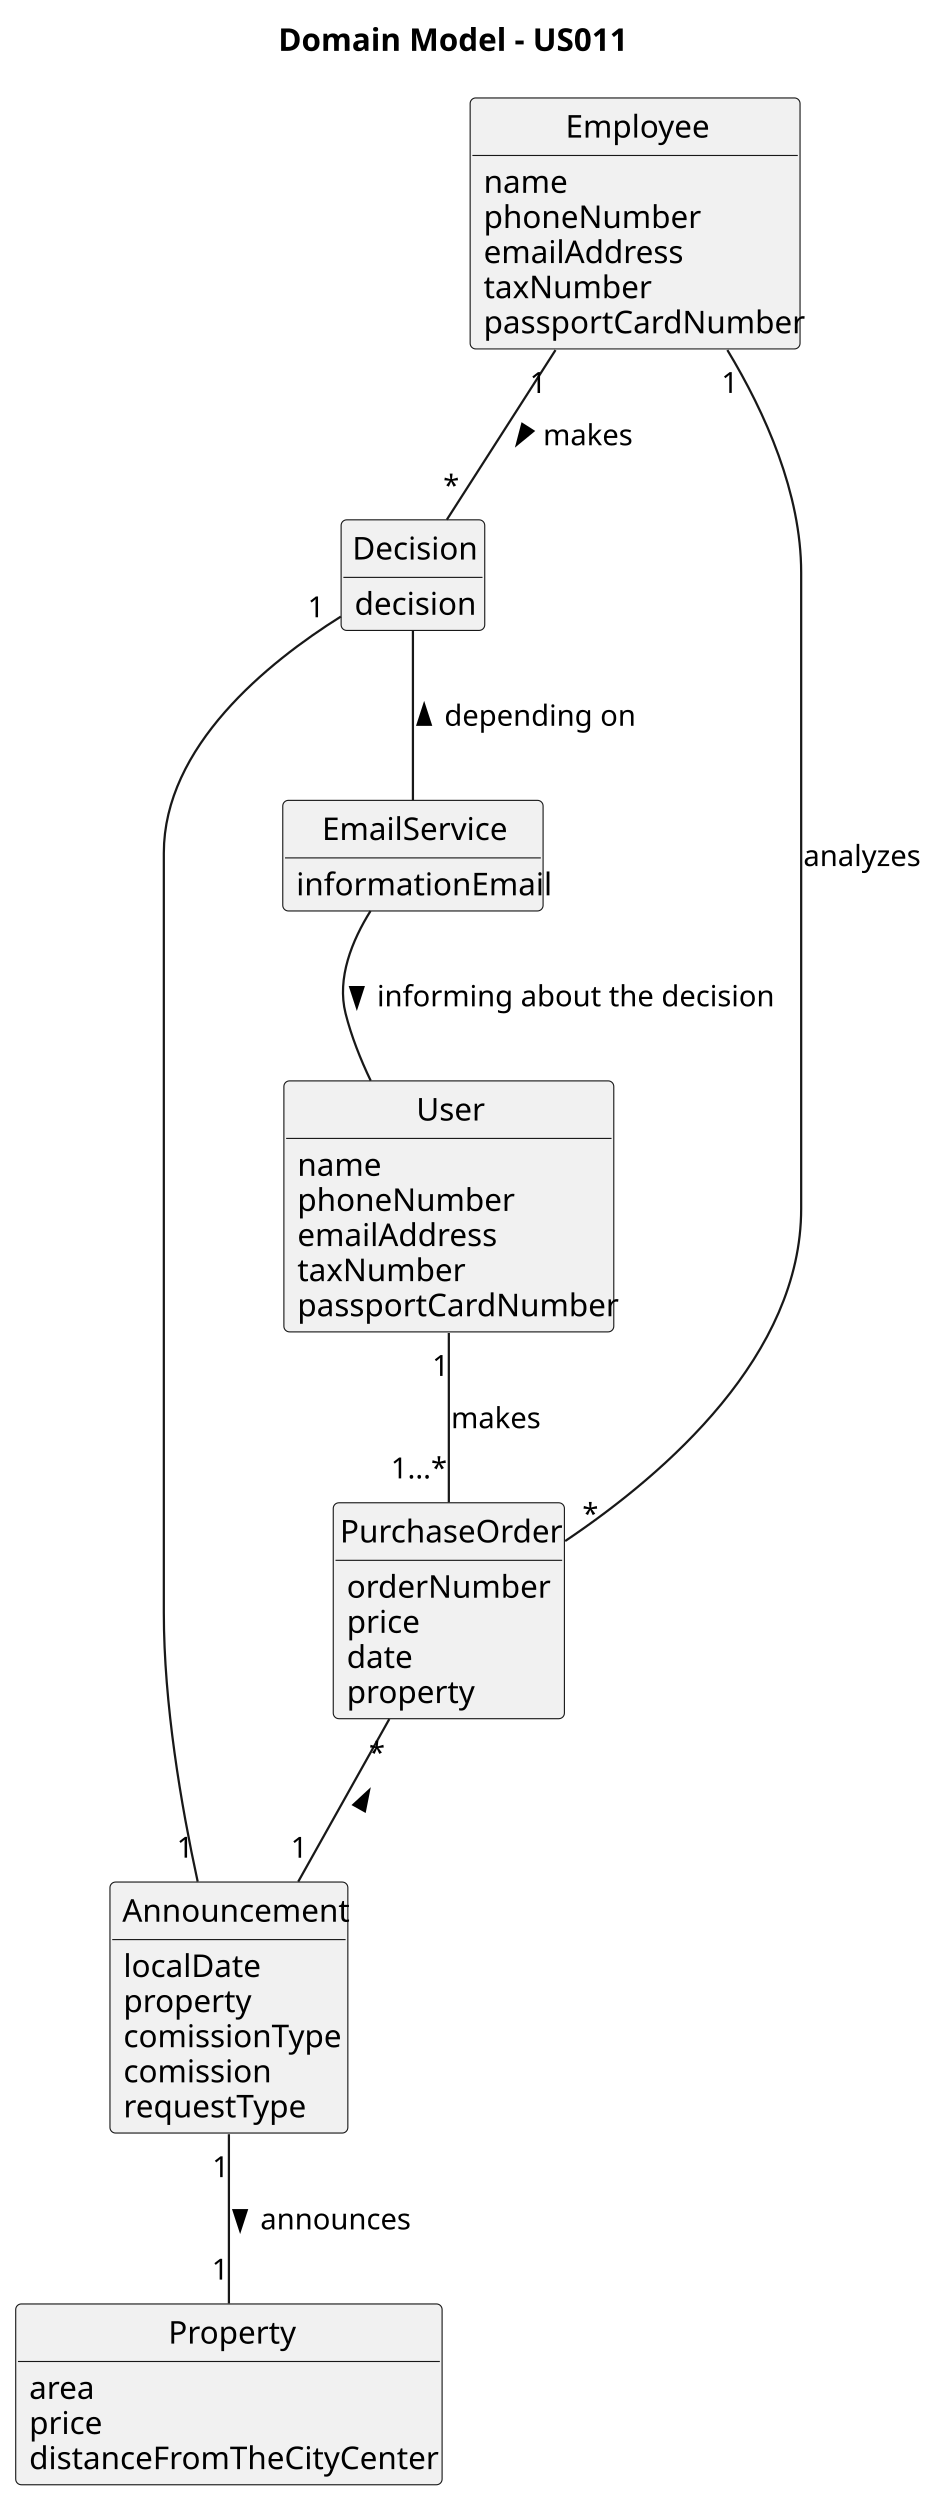
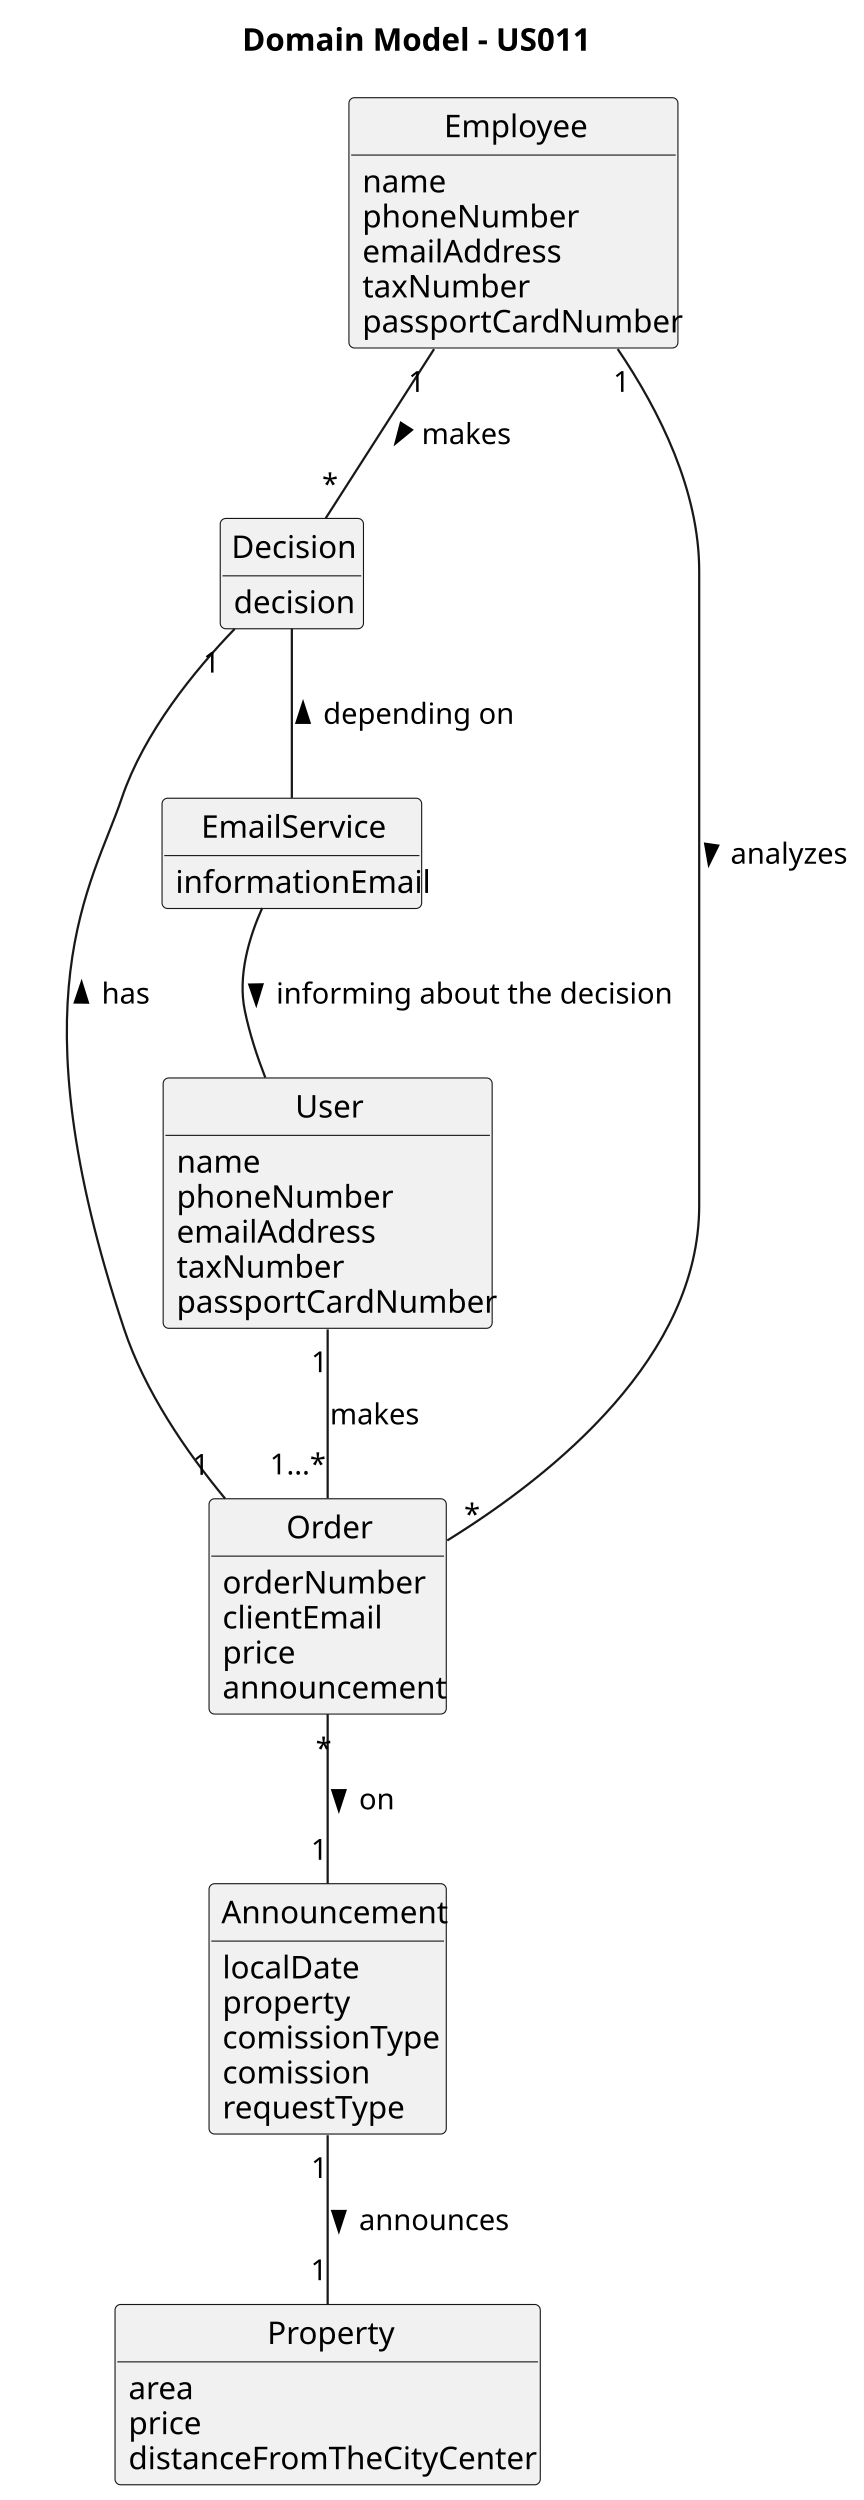
- <svg xmlns="http://www.w3.org/2000/svg" contentStyleType="text/css" height="1114px" preserveAspectRatio="none" style="width:418px;height:1114px;background:#FFFFFF;" version="1.1" viewBox="0 0 418 1114" width="418px" zoomAndPan="magnify">
+ <svg xmlns="http://www.w3.org/2000/svg" contentStyleType="text/css" height="1117px" preserveAspectRatio="none" style="width:386px;height:1117px;background:#FFFFFF;" version="1.1" viewBox="0 0 386 1117" width="386px" zoomAndPan="magnify">
  <defs />
  <g>
-     <text fill="#000000" font-family="sans-serif" font-size="14" font-weight="bold" lengthAdjust="spacing" textLength="156" x="124" y="22.674">Domain Model - US011</text>
+     <text fill="#000000" font-family="sans-serif" font-size="14" font-weight="bold" lengthAdjust="spacing" textLength="156" x="108.2" y="22.674">Domain Model - US011</text>
    <g id="elem_Property">
-       <rect codeLine="14" fill="#F1F1F1" height="80.562" id="Property" rx="2.5" ry="2.5" style="stroke:#181818;stroke-width:0.5;" width="190" x="7" y="1026.641" />
-       <text fill="#000000" font-family="sans-serif" font-size="14" lengthAdjust="spacing" textLength="54" x="75" y="1044.314">Property</text>
-       <line style="stroke:#181818;stroke-width:0.5;" x1="8" x2="196" y1="1052.281" y2="1052.281" />
-       <text fill="#000000" font-family="sans-serif" font-size="14" lengthAdjust="spacing" textLength="29" x="13" y="1068.955">area</text>
-       <text fill="#000000" font-family="sans-serif" font-size="14" lengthAdjust="spacing" textLength="31" x="13" y="1084.596">price</text>
-       <text fill="#000000" font-family="sans-serif" font-size="14" lengthAdjust="spacing" textLength="178" x="13" y="1100.236">distanceFromTheCityCenter</text>
+       <rect codeLine="14" fill="#F1F1F1" height="80.562" id="Property" rx="2.5" ry="2.5" style="stroke:#181818;stroke-width:0.5;" width="190" x="51.4" y="1029.641" />
+       <text fill="#000000" font-family="sans-serif" font-size="14" lengthAdjust="spacing" textLength="54" x="119.4" y="1047.314">Property</text>
+       <line style="stroke:#181818;stroke-width:0.5;" x1="52.4" x2="240.4" y1="1055.281" y2="1055.281" />
+       <text fill="#000000" font-family="sans-serif" font-size="14" lengthAdjust="spacing" textLength="29" x="57.4" y="1071.955">area</text>
+       <text fill="#000000" font-family="sans-serif" font-size="14" lengthAdjust="spacing" textLength="31" x="57.4" y="1087.596">price</text>
+       <text fill="#000000" font-family="sans-serif" font-size="14" lengthAdjust="spacing" textLength="178" x="57.4" y="1103.236">distanceFromTheCityCenter</text>
    </g>
    <g id="elem_Employee">
-       <rect codeLine="20" fill="#F1F1F1" height="111.844" id="Employee" rx="2.5" ry="2.5" style="stroke:#181818;stroke-width:0.5;" width="147" x="209.5" y="43.641" />
-       <text fill="#000000" font-family="sans-serif" font-size="14" lengthAdjust="spacing" textLength="62" x="252" y="61.315">Employee</text>
-       <line style="stroke:#181818;stroke-width:0.5;" x1="210.5" x2="355.5" y1="69.281" y2="69.281" />
-       <text fill="#000000" font-family="sans-serif" font-size="14" lengthAdjust="spacing" textLength="35" x="215.5" y="85.955">name</text>
-       <text fill="#000000" font-family="sans-serif" font-size="14" lengthAdjust="spacing" textLength="89" x="215.5" y="101.596">phoneNumber</text>
-       <text fill="#000000" font-family="sans-serif" font-size="14" lengthAdjust="spacing" textLength="85" x="215.5" y="117.236">emailAddress</text>
-       <text fill="#000000" font-family="sans-serif" font-size="14" lengthAdjust="spacing" textLength="67" x="215.5" y="132.877">taxNumber</text>
-       <text fill="#000000" font-family="sans-serif" font-size="14" lengthAdjust="spacing" textLength="135" x="215.5" y="148.518">passportCardNumber</text>
+       <rect codeLine="20" fill="#F1F1F1" height="111.844" id="Employee" rx="2.5" ry="2.5" style="stroke:#181818;stroke-width:0.5;" width="147" x="155.9" y="43.641" />
+       <text fill="#000000" font-family="sans-serif" font-size="14" lengthAdjust="spacing" textLength="62" x="198.4" y="61.315">Employee</text>
+       <line style="stroke:#181818;stroke-width:0.5;" x1="156.9" x2="301.9" y1="69.281" y2="69.281" />
+       <text fill="#000000" font-family="sans-serif" font-size="14" lengthAdjust="spacing" textLength="35" x="161.9" y="85.955">name</text>
+       <text fill="#000000" font-family="sans-serif" font-size="14" lengthAdjust="spacing" textLength="89" x="161.9" y="101.596">phoneNumber</text>
+       <text fill="#000000" font-family="sans-serif" font-size="14" lengthAdjust="spacing" textLength="85" x="161.9" y="117.236">emailAddress</text>
+       <text fill="#000000" font-family="sans-serif" font-size="14" lengthAdjust="spacing" textLength="67" x="161.9" y="132.877">taxNumber</text>
+       <text fill="#000000" font-family="sans-serif" font-size="14" lengthAdjust="spacing" textLength="135" x="161.9" y="148.518">passportCardNumber</text>
    </g>
    <g id="elem_Decision">
-       <rect codeLine="28" fill="#F1F1F1" height="49.281" id="Decision" rx="2.5" ry="2.5" style="stroke:#181818;stroke-width:0.5;" width="64" x="152" y="231.641" />
-       <text fill="#000000" font-family="sans-serif" font-size="14" lengthAdjust="spacing" textLength="54" x="157" y="249.315">Decision</text>
-       <line style="stroke:#181818;stroke-width:0.5;" x1="153" x2="215" y1="257.281" y2="257.281" />
-       <text fill="#000000" font-family="sans-serif" font-size="14" lengthAdjust="spacing" textLength="52" x="158" y="273.955">decision</text>
+       <rect codeLine="28" fill="#F1F1F1" height="49.281" id="Decision" rx="2.5" ry="2.5" style="stroke:#181818;stroke-width:0.5;" width="64" x="98.4" y="231.641" />
+       <text fill="#000000" font-family="sans-serif" font-size="14" lengthAdjust="spacing" textLength="54" x="103.4" y="249.315">Decision</text>
+       <line style="stroke:#181818;stroke-width:0.5;" x1="99.4" x2="161.4" y1="257.281" y2="257.281" />
+       <text fill="#000000" font-family="sans-serif" font-size="14" lengthAdjust="spacing" textLength="52" x="104.4" y="273.955">decision</text>
    </g>
-     <g id="elem_PurchaseOrder">
-       <rect codeLine="32" fill="#F1F1F1" height="96.203" id="PurchaseOrder" rx="2.5" ry="2.5" style="stroke:#181818;stroke-width:0.5;" width="103" x="148.5" y="669.641" />
-       <text fill="#000000" font-family="sans-serif" font-size="14" lengthAdjust="spacing" textLength="97" x="151.5" y="687.314">PurchaseOrder</text>
-       <line style="stroke:#181818;stroke-width:0.5;" x1="149.5" x2="250.5" y1="695.281" y2="695.281" />
-       <text fill="#000000" font-family="sans-serif" font-size="14" lengthAdjust="spacing" textLength="83" x="154.5" y="711.955">orderNumber</text>
-       <text fill="#000000" font-family="sans-serif" font-size="14" lengthAdjust="spacing" textLength="31" x="154.5" y="727.596">price</text>
-       <text fill="#000000" font-family="sans-serif" font-size="14" lengthAdjust="spacing" textLength="28" x="154.5" y="743.236">date</text>
-       <text fill="#000000" font-family="sans-serif" font-size="14" lengthAdjust="spacing" textLength="53" x="154.5" y="758.877">property</text>
+     <g id="elem_Order">
+       <rect codeLine="32" fill="#F1F1F1" height="96.203" id="Order" rx="2.5" ry="2.5" style="stroke:#181818;stroke-width:0.5;" width="106" x="93.4" y="669.641" />
+       <text fill="#000000" font-family="sans-serif" font-size="14" lengthAdjust="spacing" textLength="37" x="127.9" y="687.314">Order</text>
+       <line style="stroke:#181818;stroke-width:0.5;" x1="94.4" x2="198.4" y1="695.281" y2="695.281" />
+       <text fill="#000000" font-family="sans-serif" font-size="14" lengthAdjust="spacing" textLength="83" x="99.4" y="711.955">orderNumber</text>
+       <text fill="#000000" font-family="sans-serif" font-size="14" lengthAdjust="spacing" textLength="67" x="99.4" y="727.596">clientEmail</text>
+       <text fill="#000000" font-family="sans-serif" font-size="14" lengthAdjust="spacing" textLength="31" x="99.4" y="743.236">price</text>
+       <text fill="#000000" font-family="sans-serif" font-size="14" lengthAdjust="spacing" textLength="94" x="99.4" y="758.877">announcement</text>
    </g>
    <g id="elem_User">
-       <rect codeLine="40" fill="#F1F1F1" height="111.844" id="User" rx="2.5" ry="2.5" style="stroke:#181818;stroke-width:0.5;" width="147" x="126.5" y="481.641" />
-       <text fill="#000000" font-family="sans-serif" font-size="14" lengthAdjust="spacing" textLength="29" x="185.5" y="499.315">User</text>
-       <line style="stroke:#181818;stroke-width:0.5;" x1="127.5" x2="272.5" y1="507.281" y2="507.281" />
-       <text fill="#000000" font-family="sans-serif" font-size="14" lengthAdjust="spacing" textLength="35" x="132.5" y="523.955">name</text>
-       <text fill="#000000" font-family="sans-serif" font-size="14" lengthAdjust="spacing" textLength="89" x="132.5" y="539.596">phoneNumber</text>
-       <text fill="#000000" font-family="sans-serif" font-size="14" lengthAdjust="spacing" textLength="85" x="132.5" y="555.236">emailAddress</text>
-       <text fill="#000000" font-family="sans-serif" font-size="14" lengthAdjust="spacing" textLength="67" x="132.5" y="570.877">taxNumber</text>
-       <text fill="#000000" font-family="sans-serif" font-size="14" lengthAdjust="spacing" textLength="135" x="132.5" y="586.518">passportCardNumber</text>
+       <rect codeLine="40" fill="#F1F1F1" height="111.844" id="User" rx="2.5" ry="2.5" style="stroke:#181818;stroke-width:0.5;" width="147" x="72.9" y="481.641" />
+       <text fill="#000000" font-family="sans-serif" font-size="14" lengthAdjust="spacing" textLength="29" x="131.9" y="499.315">User</text>
+       <line style="stroke:#181818;stroke-width:0.5;" x1="73.9" x2="218.9" y1="507.281" y2="507.281" />
+       <text fill="#000000" font-family="sans-serif" font-size="14" lengthAdjust="spacing" textLength="35" x="78.9" y="523.955">name</text>
+       <text fill="#000000" font-family="sans-serif" font-size="14" lengthAdjust="spacing" textLength="89" x="78.9" y="539.596">phoneNumber</text>
+       <text fill="#000000" font-family="sans-serif" font-size="14" lengthAdjust="spacing" textLength="85" x="78.9" y="555.236">emailAddress</text>
+       <text fill="#000000" font-family="sans-serif" font-size="14" lengthAdjust="spacing" textLength="67" x="78.9" y="570.877">taxNumber</text>
+       <text fill="#000000" font-family="sans-serif" font-size="14" lengthAdjust="spacing" textLength="135" x="78.9" y="586.518">passportCardNumber</text>
    </g>
    <g id="elem_Announcement">
-       <rect codeLine="48" fill="#F1F1F1" height="111.844" id="Announcement" rx="2.5" ry="2.5" style="stroke:#181818;stroke-width:0.5;" width="106" x="49" y="838.641" />
-       <text fill="#000000" font-family="sans-serif" font-size="14" lengthAdjust="spacing" textLength="95" x="54.5" y="856.314">Announcement</text>
-       <line style="stroke:#181818;stroke-width:0.5;" x1="50" x2="154" y1="864.281" y2="864.281" />
-       <text fill="#000000" font-family="sans-serif" font-size="14" lengthAdjust="spacing" textLength="59" x="55" y="880.955">localDate</text>
-       <text fill="#000000" font-family="sans-serif" font-size="14" lengthAdjust="spacing" textLength="53" x="55" y="896.596">property</text>
-       <text fill="#000000" font-family="sans-serif" font-size="14" lengthAdjust="spacing" textLength="94" x="55" y="912.236">comissionType</text>
-       <text fill="#000000" font-family="sans-serif" font-size="14" lengthAdjust="spacing" textLength="62" x="55" y="927.877">comission</text>
-       <text fill="#000000" font-family="sans-serif" font-size="14" lengthAdjust="spacing" textLength="80" x="55" y="943.518">requestType</text>
+       <rect codeLine="48" fill="#F1F1F1" height="111.844" id="Announcement" rx="2.5" ry="2.5" style="stroke:#181818;stroke-width:0.5;" width="106" x="93.4" y="841.641" />
+       <text fill="#000000" font-family="sans-serif" font-size="14" lengthAdjust="spacing" textLength="95" x="98.9" y="859.314">Announcement</text>
+       <line style="stroke:#181818;stroke-width:0.5;" x1="94.4" x2="198.4" y1="867.281" y2="867.281" />
+       <text fill="#000000" font-family="sans-serif" font-size="14" lengthAdjust="spacing" textLength="59" x="99.4" y="883.955">localDate</text>
+       <text fill="#000000" font-family="sans-serif" font-size="14" lengthAdjust="spacing" textLength="53" x="99.4" y="899.596">property</text>
+       <text fill="#000000" font-family="sans-serif" font-size="14" lengthAdjust="spacing" textLength="94" x="99.4" y="915.236">comissionType</text>
+       <text fill="#000000" font-family="sans-serif" font-size="14" lengthAdjust="spacing" textLength="62" x="99.4" y="930.877">comission</text>
+       <text fill="#000000" font-family="sans-serif" font-size="14" lengthAdjust="spacing" textLength="80" x="99.4" y="946.518">requestType</text>
    </g>
    <g id="elem_EmailService">
-       <rect codeLine="56" fill="#F1F1F1" height="49.281" id="EmailService" rx="2.5" ry="2.5" style="stroke:#181818;stroke-width:0.5;" width="116" x="126" y="356.641" />
-       <text fill="#000000" font-family="sans-serif" font-size="14" lengthAdjust="spacing" textLength="81" x="143.5" y="374.315">EmailService</text>
-       <line style="stroke:#181818;stroke-width:0.5;" x1="127" x2="241" y1="382.281" y2="382.281" />
-       <text fill="#000000" font-family="sans-serif" font-size="14" lengthAdjust="spacing" textLength="104" x="132" y="398.955">informationEmail</text>
+       <rect codeLine="56" fill="#F1F1F1" height="49.281" id="EmailService" rx="2.5" ry="2.5" style="stroke:#181818;stroke-width:0.5;" width="116" x="72.4" y="356.641" />
+       <text fill="#000000" font-family="sans-serif" font-size="14" lengthAdjust="spacing" textLength="81" x="89.9" y="374.315">EmailService</text>
+       <line style="stroke:#181818;stroke-width:0.5;" x1="73.4" x2="187.4" y1="382.281" y2="382.281" />
+       <text fill="#000000" font-family="sans-serif" font-size="14" lengthAdjust="spacing" textLength="104" x="78.4" y="398.955">informationEmail</text>
    </g>
    <g id="link_Employee_Decision">
-       <path codeLine="61" d="M247.54,155.981 C230.89,181.961 211.94,211.541 199.1,231.581 " fill="none" id="Employee-Decision" style="stroke:#181818;stroke-width:1.0;" />
-       <polygon fill="#000000" points="230.303,198.112,237.657,192.082,232.708,188.911,230.303,198.112" style="stroke:#000000;stroke-width:1.0;" />
-       <text fill="#000000" font-family="sans-serif" font-size="13" lengthAdjust="spacing" textLength="39" x="242" y="198.409">makes</text>
-       <text fill="#000000" font-family="sans-serif" font-size="13" lengthAdjust="spacing" textLength="7" x="236.035" y="175.112">1</text>
-       <text fill="#000000" font-family="sans-serif" font-size="13" lengthAdjust="spacing" textLength="5" x="197.486" y="220.9">*</text>
+       <path codeLine="61" d="M193.94,155.981 C177.29,181.961 158.34,211.541 145.5,231.581 " fill="none" id="Employee-Decision" style="stroke:#181818;stroke-width:1.0;" />
+       <polygon fill="#000000" points="176.702,198.112,184.057,192.082,179.108,188.911,176.702,198.112" style="stroke:#000000;stroke-width:1.0;" />
+       <text fill="#000000" font-family="sans-serif" font-size="13" lengthAdjust="spacing" textLength="39" x="188.4" y="198.409">makes</text>
+       <text fill="#000000" font-family="sans-serif" font-size="13" lengthAdjust="spacing" textLength="7" x="182.435" y="175.112">1</text>
+       <text fill="#000000" font-family="sans-serif" font-size="13" lengthAdjust="spacing" textLength="5" x="143.886" y="220.9">*</text>
    </g>
    <g id="link_Announcement_Property">
-       <path codeLine="62" d="M102,951.001 C102,975.601 102,1004.001 102,1026.441 " fill="none" id="Announcement-Property" style="stroke:#181818;stroke-width:1.0;" />
-       <polygon fill="#000000" points="107,993.902,109.939,984.857,104.061,984.857,107,993.902" style="stroke:#000000;stroke-width:1.0;" />
-       <text fill="#000000" font-family="sans-serif" font-size="13" lengthAdjust="spacing" textLength="63" x="116" y="993.409">announces</text>
-       <text fill="#000000" font-family="sans-serif" font-size="13" lengthAdjust="spacing" textLength="7" x="94.595" y="970.135">1</text>
-       <text fill="#000000" font-family="sans-serif" font-size="13" lengthAdjust="spacing" textLength="7" x="94.377" y="1015.798">1</text>
+       <path codeLine="62" d="M146.4,954.001 C146.4,978.601 146.4,1007.001 146.4,1029.441 " fill="none" id="Announcement-Property" style="stroke:#181818;stroke-width:1.0;" />
+       <polygon fill="#000000" points="151.4,996.902,154.339,987.857,148.461,987.857,151.4,996.902" style="stroke:#000000;stroke-width:1.0;" />
+       <text fill="#000000" font-family="sans-serif" font-size="13" lengthAdjust="spacing" textLength="63" x="160.4" y="996.409">announces</text>
+       <text fill="#000000" font-family="sans-serif" font-size="13" lengthAdjust="spacing" textLength="7" x="138.995" y="973.135">1</text>
+       <text fill="#000000" font-family="sans-serif" font-size="13" lengthAdjust="spacing" textLength="7" x="138.777" y="1018.798">1</text>
    </g>
-     <g id="link_User_PurchaseOrder">
-       <path codeLine="63" d="M200,593.981 C200,618.171 200,646.251 200,669.431 " fill="none" id="User-PurchaseOrder" style="stroke:#181818;stroke-width:1.0;" />
-       <text fill="#000000" font-family="sans-serif" font-size="13" lengthAdjust="spacing" textLength="39" x="201" y="636.409">makes</text>
-       <text fill="#000000" font-family="sans-serif" font-size="13" lengthAdjust="spacing" textLength="7" x="192.595" y="613.112">1</text>
-       <text fill="#000000" font-family="sans-serif" font-size="13" lengthAdjust="spacing" textLength="24" x="174.162" y="658.77">1...*</text>
+     <g id="link_User_Order">
+       <path codeLine="63" d="M146.4,593.981 C146.4,618.171 146.4,646.251 146.4,669.431 " fill="none" id="User-Order" style="stroke:#181818;stroke-width:1.0;" />
+       <text fill="#000000" font-family="sans-serif" font-size="13" lengthAdjust="spacing" textLength="39" x="147.4" y="636.409">makes</text>
+       <text fill="#000000" font-family="sans-serif" font-size="13" lengthAdjust="spacing" textLength="7" x="138.995" y="613.112">1</text>
+       <text fill="#000000" font-family="sans-serif" font-size="13" lengthAdjust="spacing" textLength="24" x="120.562" y="658.77">1...*</text>
    </g>
-     <g id="link_PurchaseOrder_Announcement">
-       <path codeLine="64" d="M173.48,766.001 C160.95,788.371 145.92,815.211 132.88,838.491 " fill="none" id="PurchaseOrder-Announcement" style="stroke:#181818;stroke-width:1.0;" />
-       <polygon fill="#000000" points="164.443,797.778,157.459,804.234,162.588,807.106,164.443,797.778" style="stroke:#000000;stroke-width:1.0;" />
-       <text fill="#000000" font-family="sans-serif" font-size="13" lengthAdjust="spacing" textLength="5" x="164.399" y="785.577">*</text>
-       <text fill="#000000" font-family="sans-serif" font-size="13" lengthAdjust="spacing" textLength="7" x="129.559" y="827.819">1</text>
+     <g id="link_Order_Announcement">
+       <path codeLine="64" d="M146.4,765.871 C146.4,789.151 146.4,817.361 146.4,841.611 " fill="none" id="Order-Announcement" style="stroke:#181818;stroke-width:1.0;" />
+       <polygon fill="#000000" points="151.4,808.902,154.339,799.857,148.461,799.857,151.4,808.902" style="stroke:#000000;stroke-width:1.0;" />
+       <text fill="#000000" font-family="sans-serif" font-size="13" lengthAdjust="spacing" textLength="14" x="160.4" y="808.409">on</text>
+       <text fill="#000000" font-family="sans-serif" font-size="13" lengthAdjust="spacing" textLength="5" x="141.033" y="785.775">*</text>
+       <text fill="#000000" font-family="sans-serif" font-size="13" lengthAdjust="spacing" textLength="7" x="138.93" y="830.955">1</text>
    </g>
-     <g id="link_Employee_PurchaseOrder">
-       <path codeLine="65" d="M324.11,155.971 C341.14,184.181 357,219.901 357,255.141 C357,255.141 357,255.141 357,538.641 C357,603.541 297.57,655.961 251.84,686.691 " fill="none" id="Employee-PurchaseOrder" style="stroke:#181818;stroke-width:1.0;" />
-       <text fill="#000000" font-family="sans-serif" font-size="13" lengthAdjust="spacing" textLength="52" x="358" y="385.909">analyzes</text>
-       <text fill="#000000" font-family="sans-serif" font-size="13" lengthAdjust="spacing" textLength="7" x="321.459" y="175.101">1</text>
-       <text fill="#000000" font-family="sans-serif" font-size="13" lengthAdjust="spacing" textLength="5" x="259.482" y="679.145">*</text>
+     <g id="link_Employee_Order">
+       <path codeLine="65" d="M275.99,155.961 C294.91,183.881 312.4,219.361 312.4,255.141 C312.4,255.141 312.4,255.141 312.4,538.641 C312.4,605.831 248.36,658.221 199.83,688.281 " fill="none" id="Employee-Order" style="stroke:#181818;stroke-width:1.0;" />
+       <polygon fill="#000000" points="316.692,386.352,320.882,377.814,315.064,376.982,316.692,386.352" style="stroke:#000000;stroke-width:1.0;" />
+       <text fill="#000000" font-family="sans-serif" font-size="13" lengthAdjust="spacing" textLength="52" x="326.4" y="385.909">analyzes</text>
+       <text fill="#000000" font-family="sans-serif" font-size="13" lengthAdjust="spacing" textLength="7" x="273.972" y="175.09">1</text>
+       <text fill="#000000" font-family="sans-serif" font-size="13" lengthAdjust="spacing" textLength="5" x="207.346" y="681.185">*</text>
    </g>
-     <g id="link_Decision_Announcement">
-       <path codeLine="66" d="M151.89,274.731 C119.11,295.301 73,332.681 73,380.141 C73,380.141 73,380.141 73,718.641 C73,759.141 80.65,804.211 88.09,838.461 " fill="none" id="Decision-Announcement" style="stroke:#181818;stroke-width:1.0;" />
-       <text fill="#000000" font-family="sans-serif" font-size="13" lengthAdjust="spacing" textLength="7" x="137.1" y="275.061">1</text>
-       <text fill="#000000" font-family="sans-serif" font-size="13" lengthAdjust="spacing" textLength="7" x="78.751" y="827.785">1</text>
+     <g id="link_Decision_Order">
+       <path codeLine="66" d="M104.87,280.971 C86.9,299.601 64.36,327.191 54.4,356.641 C41.15,395.821 6,445.151 55.4,593.641 C64.66,621.491 82.88,648.221 100.6,669.601 " fill="none" id="Decision-Order" style="stroke:#181818;stroke-width:1.0;" />
+       <polygon fill="#000000" points="36.455,438.903,33.417,447.915,39.294,447.979,36.455,438.903" style="stroke:#000000;stroke-width:1.0;" />
+       <text fill="#000000" font-family="sans-serif" font-size="13" lengthAdjust="spacing" textLength="21" x="45.4" y="448.409">has</text>
+       <text fill="#000000" font-family="sans-serif" font-size="13" lengthAdjust="spacing" textLength="7" x="90.794" y="300.527">1</text>
+       <text fill="#000000" font-family="sans-serif" font-size="13" lengthAdjust="spacing" textLength="7" x="86.051" y="658.966">1</text>
    </g>
    <g id="link_Decision_EmailService">
-       <path codeLine="67" d="M184,280.861 C184,302.641 184,334.741 184,356.501 " fill="none" id="Decision-EmailService" style="stroke:#181818;stroke-width:1.0;" />
-       <polygon fill="#000000" points="189,313.902,186.061,322.947,191.939,322.947,189,313.902" style="stroke:#000000;stroke-width:1.0;" />
-       <text fill="#000000" font-family="sans-serif" font-size="13" lengthAdjust="spacing" textLength="77" x="198" y="323.409">depending on</text>
+       <path codeLine="67" d="M130.4,280.861 C130.4,302.641 130.4,334.741 130.4,356.501 " fill="none" id="Decision-EmailService" style="stroke:#181818;stroke-width:1.0;" />
+       <polygon fill="#000000" points="135.4,313.902,132.461,322.947,138.339,322.947,135.4,313.902" style="stroke:#000000;stroke-width:1.0;" />
+       <text fill="#000000" font-family="sans-serif" font-size="13" lengthAdjust="spacing" textLength="77" x="144.4" y="323.409">depending on</text>
    </g>
    <g id="link_EmailService_User">
-       <path codeLine="68" d="M165.11,405.921 C156.91,419.041 150,435.841 154,451.641 C156.55,461.721 160.57,471.911 165.19,481.561 " fill="none" id="EmailService-User" style="stroke:#181818;stroke-width:1.0;" />
-       <polygon fill="#000000" points="159.005,448.902,161.935,439.854,156.057,439.86,159.005,448.902" style="stroke:#000000;stroke-width:1.0;" />
-       <text fill="#000000" font-family="sans-serif" font-size="13" lengthAdjust="spacing" textLength="162" x="168" y="448.409">informing about the decision</text>
+       <path codeLine="68" d="M117.15,405.681 C111.2,419.011 106.16,436.091 109.4,451.641 C111.46,461.571 114.75,471.761 118.54,481.481 " fill="none" id="EmailService-User" style="stroke:#181818;stroke-width:1.0;" />
+       <polygon fill="#000000" points="114.492,448.901,117.264,439.804,111.387,439.912,114.492,448.901" style="stroke:#000000;stroke-width:1.0;" />
+       <text fill="#000000" font-family="sans-serif" font-size="13" lengthAdjust="spacing" textLength="162" x="123.4" y="448.409">informing about the decision</text>
    </g>
  </g>
</svg>
